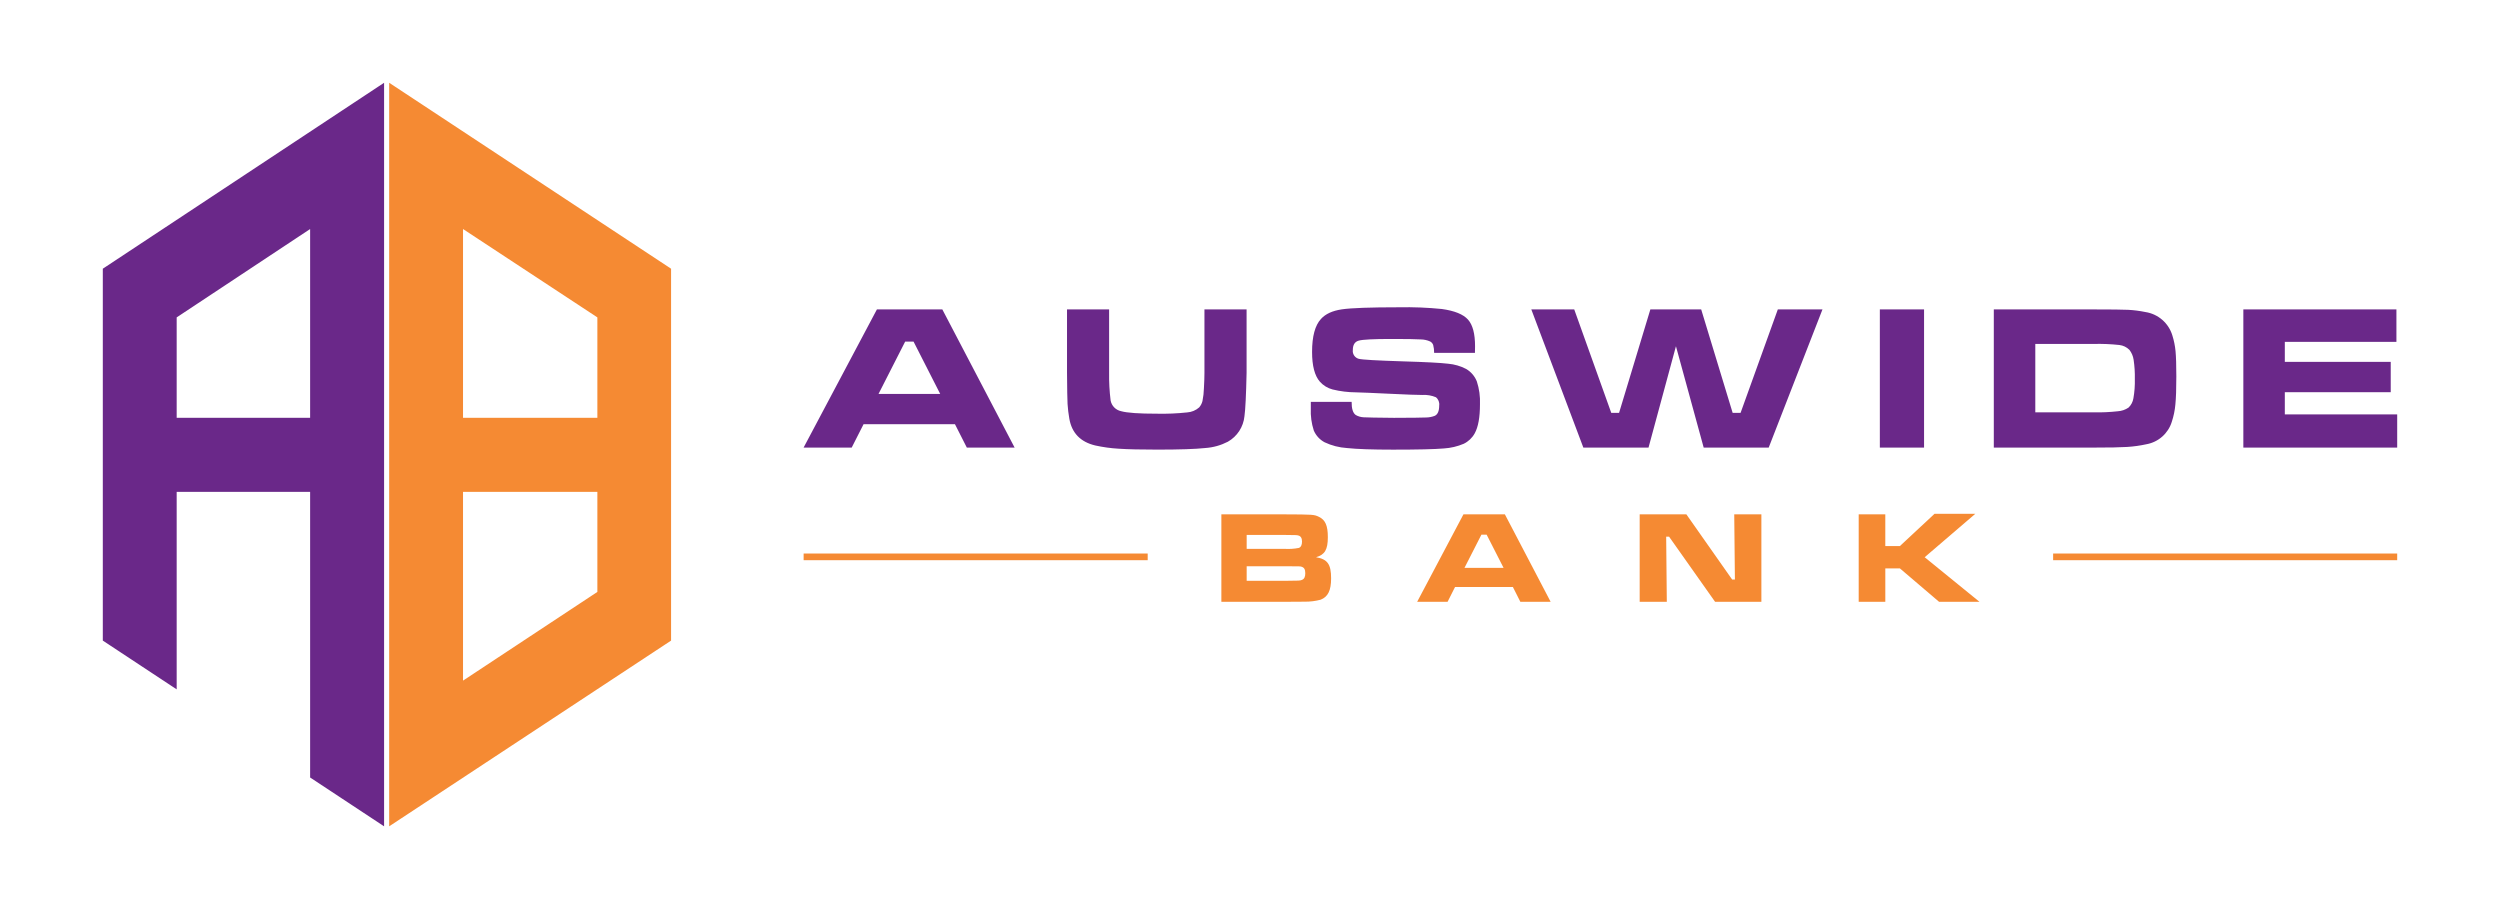
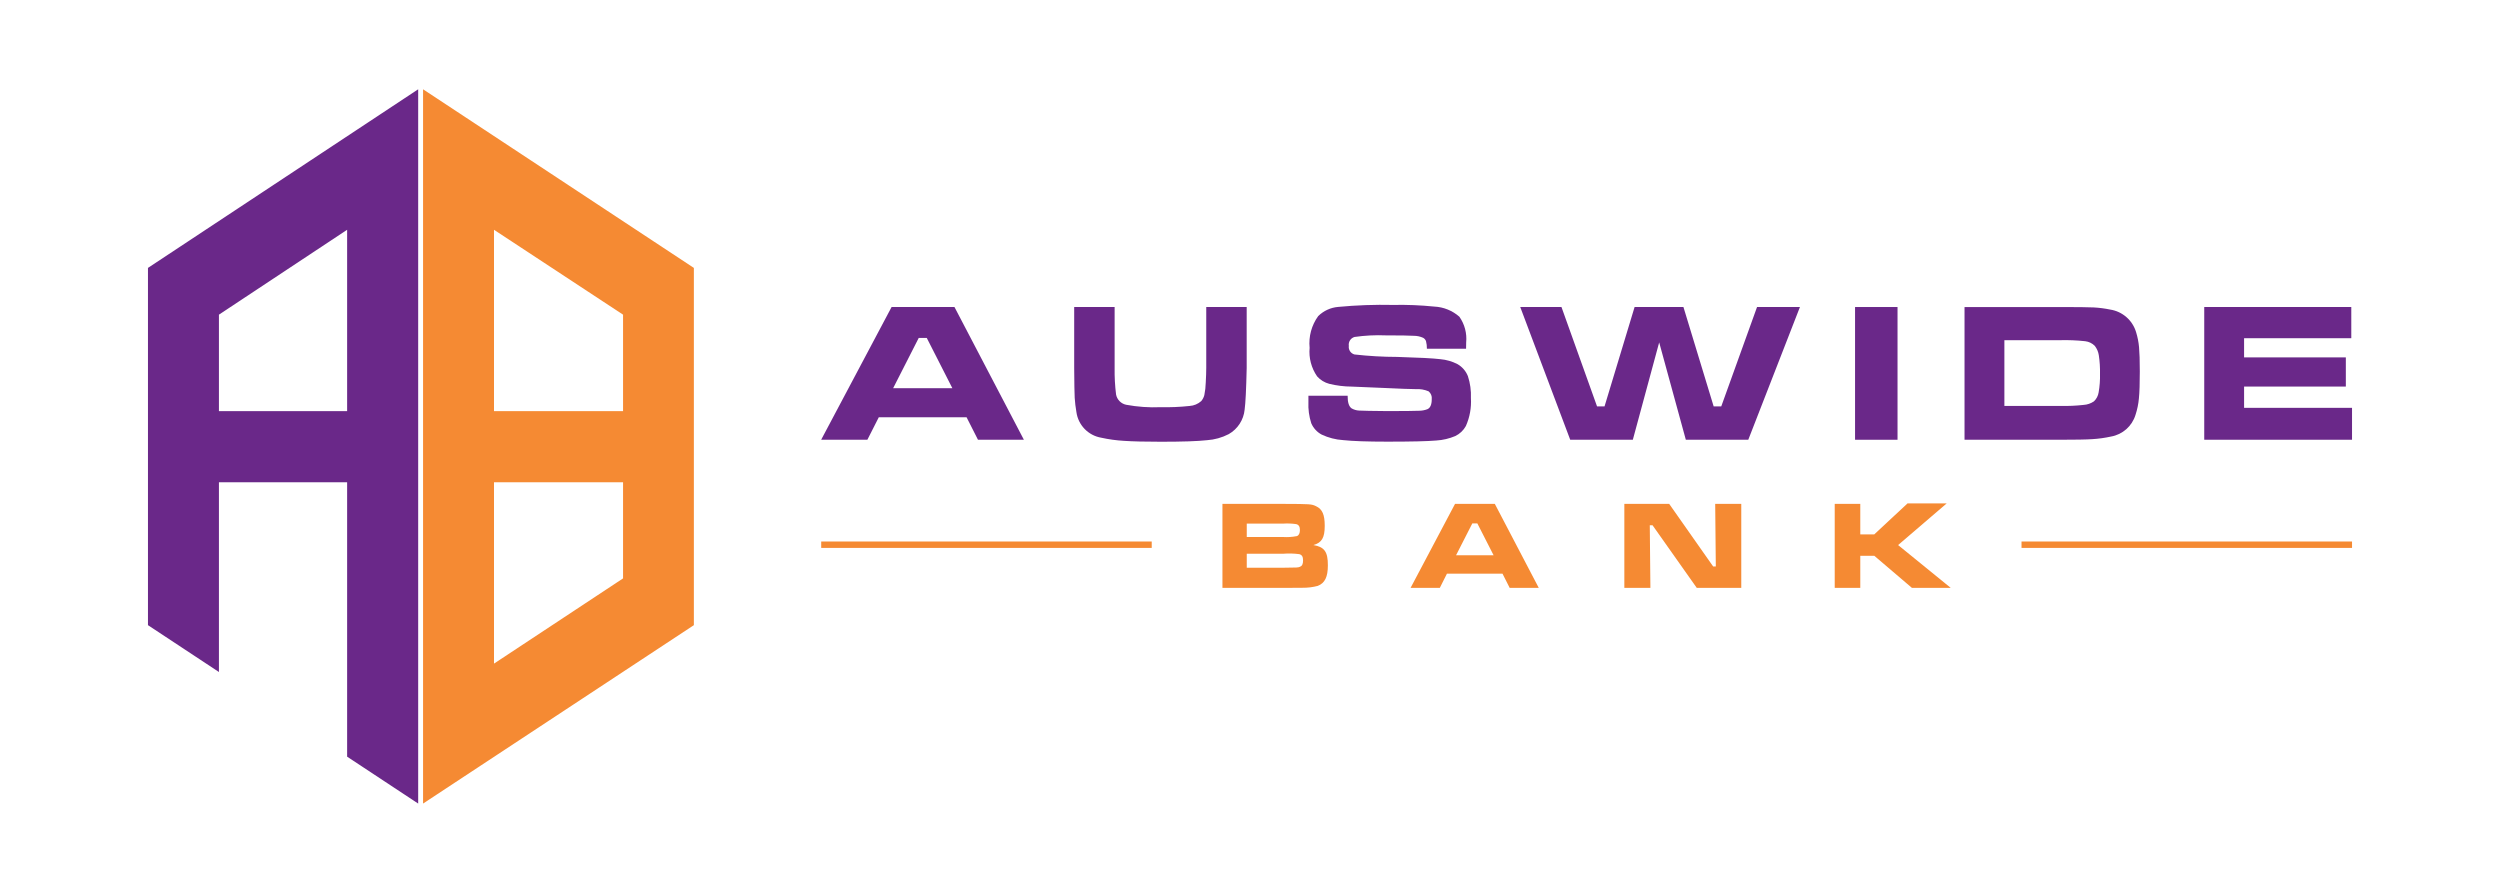
- <svg xmlns="http://www.w3.org/2000/svg" viewBox="0 0 779.528 283.465">
-   <path d="M119.763,257.657,96.7,242.433V153.36H55.09v61.593L32.057,199.746V83.786l87.706-57.978ZM96.7,130.275V71.413L55.09,98.963v31.312Z" style="fill:#6a2889;fill-rule:evenodd" />
-   <path d="M144.376,153.36v58.868l41.889-27.661V153.36Zm41.889-23.085V98.963l-41.889-27.55v58.862ZM121.348,25.808l87.9,57.978v115.96l-87.9,57.911Z" style="fill:#f58a33;fill-rule:evenodd" />
-   <path d="M301.468,139.565l-3.7-7.292h-28.5l-3.7,7.292h-15L273.43,96.48h20.4l22.54,43.085Zm-8.3-16.73-8.309-16.316h-2.62l-8.308,16.316ZM332.7,96.48h13.134v19.79a62.293,62.293,0,0,0,.471,8.622,4.191,4.191,0,0,0,3.265,3.318q2.766.79,11.151.785a73.531,73.531,0,0,0,9.458-.4,6.266,6.266,0,0,0,3.741-1.565,4.751,4.751,0,0,0,1.024-1.979,23.358,23.358,0,0,0,.453-4.019c.109-1.927.162-3.522.162-4.765V96.48H388.7v19.79c-.152,6.888-.366,11.391-.666,13.513a10.306,10.306,0,0,1-5.175,7.951,17.966,17.966,0,0,1-7.035,1.962q-4.545.5-14.934.5-7.788,0-12.018-.279a46.624,46.624,0,0,1-7.367-1.015q-6.9-1.649-8.077-8.339a41.694,41.694,0,0,1-.554-4.634q-.111-2.079-.166-9.664V96.48ZM408.735,125.3h12.719c-.021,2.123.406,3.492,1.291,4.107a5.4,5.4,0,0,0,2.445.71q1.511.1,9.464.17c5.544-.017,8.888-.052,10-.109a7.764,7.764,0,0,0,2.65-.492c.972-.4,1.456-1.478,1.456-3.257a2.822,2.822,0,0,0-1.024-2.563,9.282,9.282,0,0,0-4.181-.71q-2.437,0-10.291-.38-8.043-.386-10.484-.44a31.367,31.367,0,0,1-7.271-.9,7.974,7.974,0,0,1-3.953-2.419q-2.439-2.772-2.437-9.285,0-7.29,2.781-10.287c1.412-1.565,3.579-2.555,6.5-2.986s8.876-.645,17.842-.645a111.758,111.758,0,0,1,13.347.536q5.931.824,8.147,3.3T459.936,108c0,.366-.009,1.037-.031,2.027H447.181a9.361,9.361,0,0,0-.3-2.467,2.01,2.01,0,0,0-.929-1.077,7.335,7.335,0,0,0-3-.65q-2.151-.144-9.1-.139c-5.579,0-8.97.174-10.191.519s-1.831,1.312-1.831,2.886a2.519,2.519,0,0,0,1.831,2.78c1.016.279,5.649.541,13.927.8q10.435.308,13.958.733a14.992,14.992,0,0,1,5.605,1.626,7.838,7.838,0,0,1,3.344,3.9,20.214,20.214,0,0,1,.976,7.123q0,6.093-1.639,9.062a7.756,7.756,0,0,1-3.426,3.252,18.752,18.752,0,0,1-6.172,1.455q-4.265.374-15.872.375-9.729,0-14.358-.5a19.169,19.169,0,0,1-6.988-1.8,7.515,7.515,0,0,1-3.361-3.662,19.527,19.527,0,0,1-.928-6.918V125.3ZM477.481,96.48h13.382l11.548,32.257h2.432L514.6,96.48h15.85l9.812,32.257h2.467L554.344,96.48h13.923L551.5,139.565h-20.27l-8.652-31.6-8.553,31.6H493.706L477.481,96.48Zm108.675,0h13.787v43.085H586.156V96.48Zm35.535,43.085V96.48h31.1c5.5,0,9.115.044,10.815.127a36.158,36.158,0,0,1,5.344.689,10.422,10.422,0,0,1,8.426,7.332,23.636,23.636,0,0,1,.981,4.868c.161,1.744.248,4.364.248,7.877,0,3.854-.1,6.761-.3,8.749a23.875,23.875,0,0,1-1.115,5.4,10.144,10.144,0,0,1-7.921,7,39.908,39.908,0,0,1-6,.841c-2.123.14-5.6.2-10.444.2Zm12.938-10.989h18.277a58.089,58.089,0,0,0,7.432-.336,6.684,6.684,0,0,0,3.365-1.151,5.051,5.051,0,0,0,1.517-2.9,30.142,30.142,0,0,0,.445-6,35.635,35.635,0,0,0-.38-6.02,6.5,6.5,0,0,0-1.325-3.095,5.246,5.246,0,0,0-3.116-1.5,60.8,60.8,0,0,0-8.056-.331H634.629v21.329ZM699.5,96.48h47.731v10.127H712.433v6.224h33.024V122.3H712.433v6.908h35.038v10.353H699.5V96.48Z" style="fill:#6a2889" />
-   <path d="M380.836,160.381h19.585c9.036.04,9.321.04,10.835.775,2,.941,2.779,2.739,2.779,6.339,0,3.883-.94,5.479-3.68,6.254,3.6.613,4.7,2.209,4.7,6.582,0,3.8-.981,5.766-3.273,6.667a18.563,18.563,0,0,1-4.945.613c-.328,0-2.455,0-6.38.04H380.836Zm19.585,10.752a17.65,17.65,0,0,0,4.578-.285c.656-.246.984-.941.984-1.964,0-1.1-.371-1.716-1.186-1.922-.45-.122-.533-.122-4.376-.162H388.726v4.333Zm.04,9.976c4.866-.04,4.866-.04,5.479-.285.735-.288,1.063-.9,1.063-2.086,0-1.226-.368-1.8-1.226-2.044-.45-.123-.45-.123-5.316-.123H388.726v4.538Z" style="fill:#f58a33" />
-   <path d="M471.731,183.03H453.7l-2.329,4.621h-9.486l14.432-27.27h12.921l14.269,27.27h-9.443Zm-8.178-16.313H461.92l-5.276,10.345h12.185Z" style="fill:#f58a33" />
-   <path d="M525.83,160.381,540.1,180.7h.861l-.205-20.321h8.463v27.27H534.783L520.431,167.33h-.9l.2,20.321h-8.462v-27.27Z" style="fill:#f58a33" />
-   <path d="M587.858,160.381v9.894H592.4l10.8-10.06h12.716l-15.783,13.534,17.091,13.9H604.622L592.4,177.224h-4.538v10.427h-8.3v-27.27Z" style="fill:#f58a33" />
-   <polygon points="250.581 172.596 357.862 172.596 357.862 174.675 250.581 174.675 250.581 172.596 250.581 172.596" style="fill:#f58a33;fill-rule:evenodd" />
-   <polygon points="640.189 172.596 747.471 172.596 747.471 174.675 640.189 174.675 640.189 172.596 640.189 172.596" style="fill:#f58a33;fill-rule:evenodd" />
+ <svg xmlns="http://www.w3.org/2000/svg" viewBox="0 0 280 100">
+   <path d="M16.572,70.018l7.948,5.247V54.012H38.878V84.747L46.836,90V10L16.572,30.005ZM24.52,35.242l14.358-9.506V46.047H24.52Z" style="fill:#6a2889" />
+   <path d="M99.859,34.385,91.97,49.252h5.176l1.277-2.516h9.834l1.276,2.516h5.142L106.9,34.385Zm.172,9.094,2.867-5.63h.9l2.867,5.63Z" style="fill:#6a2889" />
+   <polygon points="251.338 45.678 251.338 43.295 262.733 43.295 262.733 40.028 251.337 40.028 251.337 37.88 263.345 37.88 263.345 34.384 246.875 34.384 246.875 49.251 263.427 49.251 263.427 45.678 251.338 45.678" style="fill:#6a2889" />
+   <polygon points="120.31 34.386 120.313 34.386 120.313 34.385 120.31 34.386" style="fill:#6a2889" />
+   <path d="M135.1,41.213c0,.429-.019.979-.056,1.644a7.984,7.984,0,0,1-.157,1.387,1.648,1.648,0,0,1-.353.683,2.165,2.165,0,0,1-1.291.54,25.406,25.406,0,0,1-3.263.138,17.083,17.083,0,0,1-3.848-.271A1.448,1.448,0,0,1,125,44.189a21.44,21.44,0,0,1-.162-2.975V34.386h-4.529v6.826q.018,2.617.057,3.335a14.56,14.56,0,0,0,.191,1.6,3.38,3.38,0,0,0,2.787,2.877,16.026,16.026,0,0,0,2.542.351q1.46.1,4.147.1,3.585,0,5.153-.173a6.186,6.186,0,0,0,2.427-.677,3.556,3.556,0,0,0,1.786-2.743c.1-.732.177-2.286.23-4.663V34.385H135.1Z" style="fill:#6a2889" />
+   <polygon points="192.781 45.516 191.93 45.516 188.544 34.386 183.075 34.386 179.708 45.516 178.869 45.516 174.884 34.386 170.267 34.386 175.865 49.252 182.877 49.252 185.828 38.348 188.813 49.252 195.807 49.252 201.593 34.386 196.789 34.386 192.781 45.516" style="fill:#6a2889" />
+   <path d="M239.241,37.2a3.6,3.6,0,0,0-2.907-2.53,12.589,12.589,0,0,0-1.844-.238c-.587-.028-1.834-.044-3.732-.044H220.027V49.252H230.77c1.671,0,2.871-.02,3.6-.069a13.768,13.768,0,0,0,2.07-.29,3.5,3.5,0,0,0,2.733-2.415,8.24,8.24,0,0,0,.385-1.863c.069-.686.1-1.69.1-3.019,0-1.212-.03-2.117-.085-2.718A8.14,8.14,0,0,0,239.241,37.2Zm-4.194,6.75a1.743,1.743,0,0,1-.524,1,2.3,2.3,0,0,1-1.161.4,19.783,19.783,0,0,1-2.564.116h-6.307V38.1h6.266a20.986,20.986,0,0,1,2.78.115,1.806,1.806,0,0,1,1.075.517,2.25,2.25,0,0,1,.457,1.068,12.229,12.229,0,0,1,.131,2.077A10.415,10.415,0,0,1,235.047,43.947Z" style="fill:#6a2889" />
+   <rect x="207.766" y="34.386" width="4.757" height="14.867" style="fill:#6a2889" />
+   <path d="M163.252,40.789a5.183,5.183,0,0,0-1.934-.561q-1.215-.147-4.816-.253A43.521,43.521,0,0,1,151.7,39.7a.87.87,0,0,1-.632-.959.9.9,0,0,1,.632-1,19.071,19.071,0,0,1,3.517-.179q2.4,0,3.14.048a2.532,2.532,0,0,1,1.035.224.7.7,0,0,1,.32.372,3.216,3.216,0,0,1,.1.851H164.2c.008-.342.011-.573.011-.7a4.286,4.286,0,0,0-.759-2.882,4.572,4.572,0,0,0-2.811-1.138,38.286,38.286,0,0,0-4.606-.185,53.125,53.125,0,0,0-6.156.222,3.624,3.624,0,0,0-2.243,1.031,5.185,5.185,0,0,0-.959,3.549,4.834,4.834,0,0,0,.84,3.2,2.754,2.754,0,0,0,1.364.835,10.832,10.832,0,0,0,2.509.31q.843.019,3.618.152,2.711.13,3.551.131a3.2,3.2,0,0,1,1.442.245.974.974,0,0,1,.354.884c0,.614-.167.986-.5,1.124a2.667,2.667,0,0,1-.914.17c-.384.02-1.538.032-3.451.038q-2.744-.024-3.265-.059a1.858,1.858,0,0,1-.844-.245q-.458-.318-.445-1.417h-4.393v.7a6.755,6.755,0,0,0,.32,2.387,2.6,2.6,0,0,0,1.16,1.263,6.6,6.6,0,0,0,2.411.621q1.6.172,4.955.173,4,0,5.476-.129a6.463,6.463,0,0,0,2.13-.5,2.676,2.676,0,0,0,1.182-1.122,6.687,6.687,0,0,0,.566-3.126,6.991,6.991,0,0,0-.337-2.458A2.7,2.7,0,0,0,163.252,40.789Z" style="fill:#6a2889" />
+   <path d="M47.383,90l30.33-19.982V30.005L47.383,10Zm7.945-64.264,14.454,9.506V46.047H55.328Zm0,28.276H69.782V64.78L55.328,74.325Z" style="fill:#f58a33;fill-rule:evenodd" />
+   <path d="M147.1,61.047c.945-.267,1.27-.818,1.27-2.158,0-1.242-.269-1.862-.959-2.187-.523-.254-.621-.254-3.739-.267h-6.758v9.409h6.771c1.354-.014,2.088-.014,2.2-.014a6.372,6.372,0,0,0,1.706-.211c.791-.311,1.13-.989,1.13-2.3C148.727,61.81,148.347,61.259,147.1,61.047Zm-7.463-2.4h4.035a6.907,6.907,0,0,1,1.51.056c.281.071.409.283.409.663,0,.353-.113.592-.339.677a6.067,6.067,0,0,1-1.58.1h-4.035Zm5.94,4.839c-.212.084-.212.084-1.891.1h-4.049V62.021h4.049a8.763,8.763,0,0,1,1.834.043c.3.084.423.282.423.7S145.835,63.389,145.582,63.489Z" style="fill:#f58a33;fill-rule:evenodd" />
+   <path d="M162.964,56.435l-4.98,9.409h3.274l.8-1.594h6.222l.805,1.594h3.258l-4.923-9.409Zm.114,5.755,1.821-3.569h.563l1.821,3.569Z" style="fill:#f58a33;fill-rule:evenodd" />
+   <polygon points="192.171 63.446 191.874 63.446 186.95 56.435 181.926 56.435 181.926 65.844 184.845 65.844 184.776 58.832 185.087 58.832 190.039 65.844 195.022 65.844 195.022 56.434 192.102 56.434 192.171 63.446" style="fill:#f58a33;fill-rule:evenodd" />
+   <polygon points="218.034 56.377 213.646 56.377 209.92 59.849 208.352 59.849 208.352 56.435 205.489 56.435 205.489 65.844 208.352 65.844 208.352 62.246 209.92 62.246 214.138 65.844 218.485 65.844 212.588 61.047 218.034 56.377" style="fill:#f58a33;fill-rule:evenodd" />
+   <rect x="91.975" y="60.649" width="37.018" height="0.717" style="fill:#f58a33" />
+   <rect x="226.41" y="60.649" width="37.018" height="0.717" style="fill:#f58a33" />
</svg>
